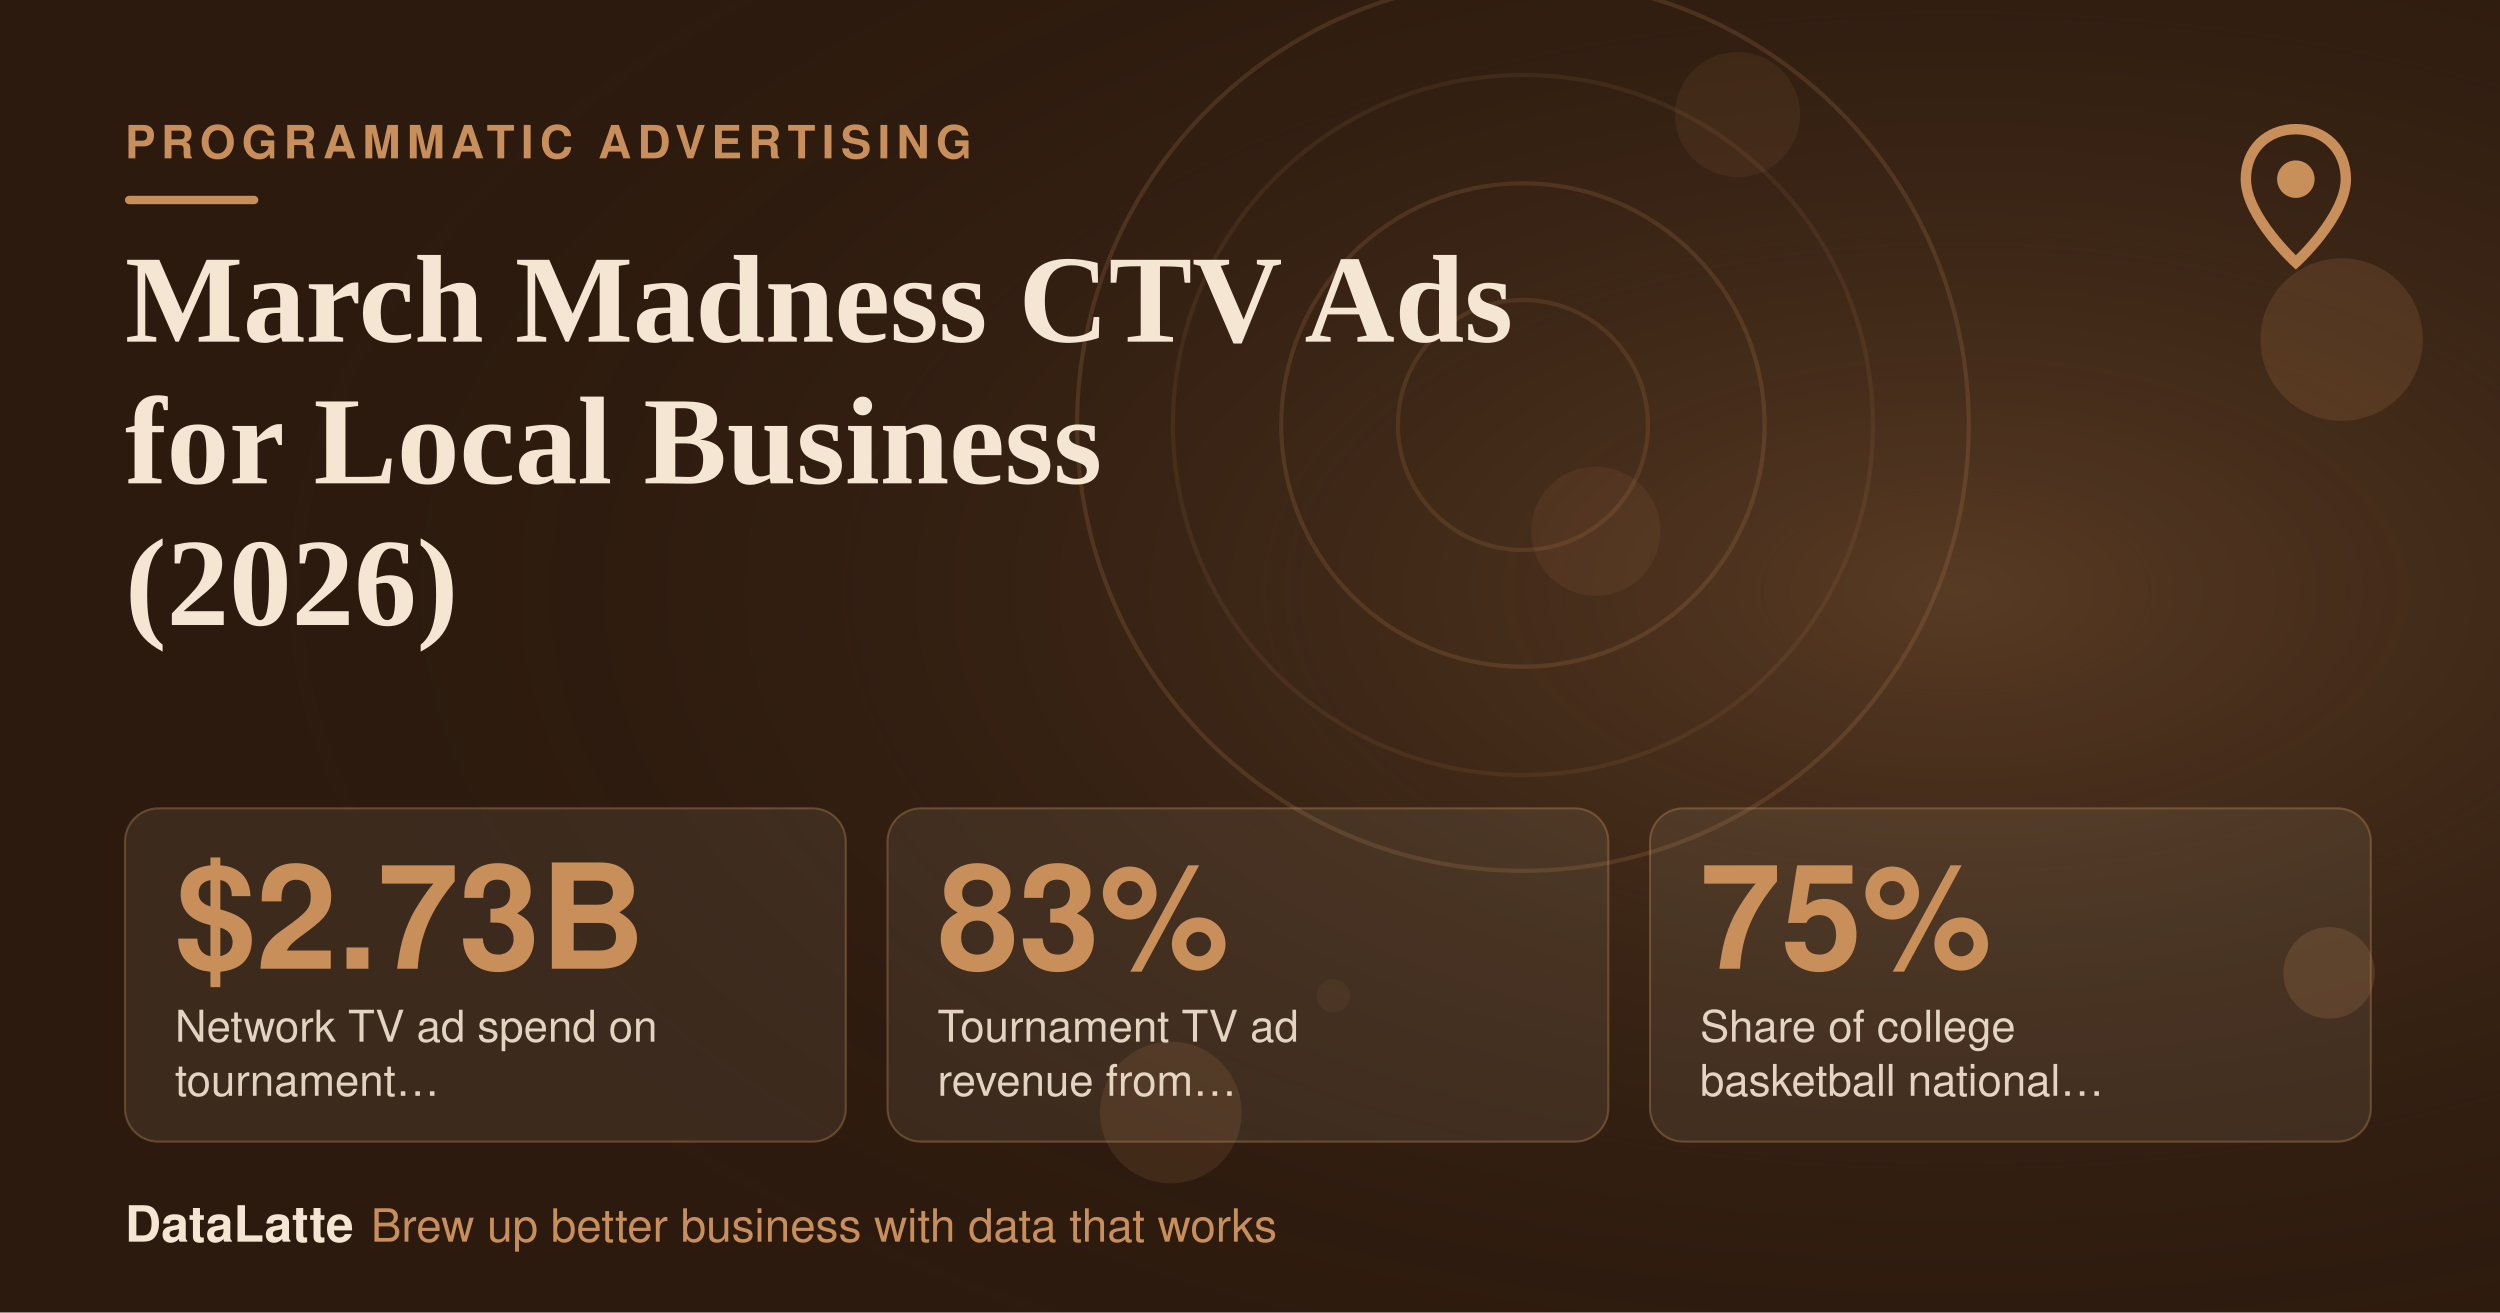
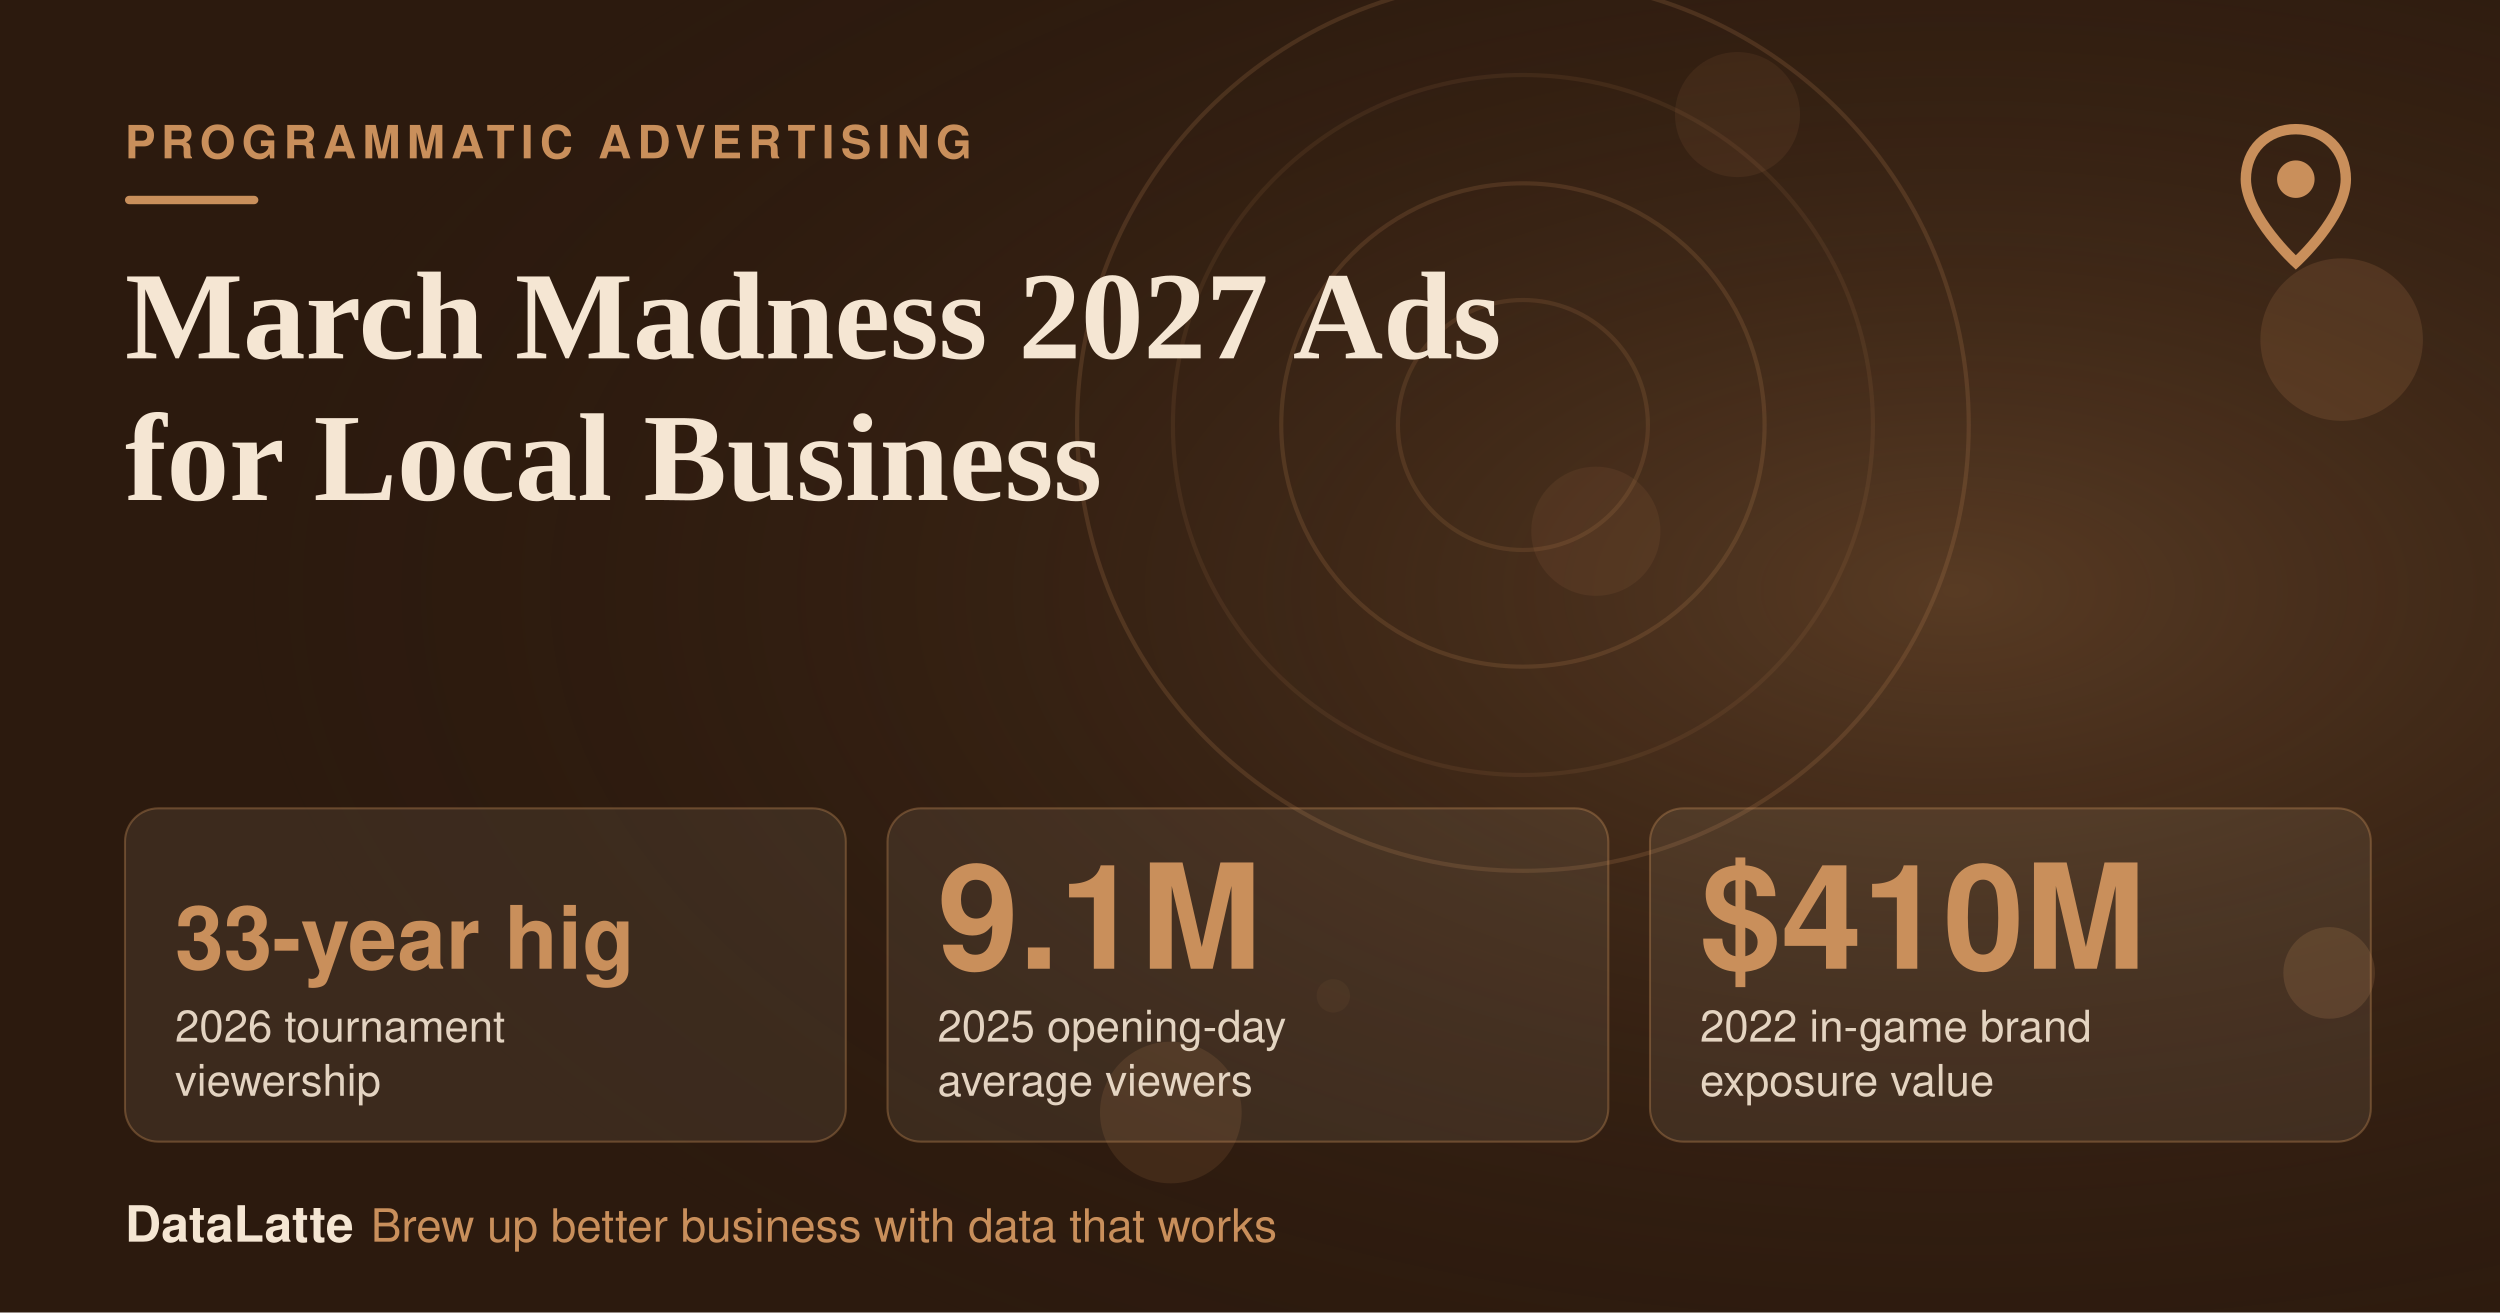
- <svg xmlns="http://www.w3.org/2000/svg" width="1200" height="630" viewBox="0 0 1200 630" role="img" aria-label="March Madness CTV Ads for Local Business (2026)">
+ <svg xmlns="http://www.w3.org/2000/svg" width="1200" height="630" viewBox="0 0 1200 630" role="img" aria-label="March Madness 2027 Ads for Local Business">
  <defs>
    <radialGradient id="g" cx="78%" cy="45%" r="70%">
      <stop offset="0" stop-color="#c98f5b" stop-opacity="0.28" />
      <stop offset="1" stop-color="#2c1a0e" stop-opacity="0" />
    </radialGradient>
  </defs>
  <rect width="1200" height="630" fill="#2c1a0e" />
  <rect width="1200" height="630" fill="url(#g)" />
  <circle cx="731" cy="204" r="60" fill="none" stroke="#c98f5b" stroke-opacity="0.15" stroke-width="2" />
  <circle cx="731" cy="204" r="116" fill="none" stroke="#c98f5b" stroke-opacity="0.17" stroke-width="2" />
  <circle cx="731" cy="204" r="168" fill="none" stroke="#c98f5b" stroke-opacity="0.10" stroke-width="2" />
  <circle cx="731" cy="204" r="214" fill="none" stroke="#c98f5b" stroke-opacity="0.18" stroke-width="2" />
  <circle cx="1124" cy="163" r="39" fill="#c98f5b" fill-opacity="0.16" />
  <circle cx="834" cy="55" r="30" fill="#c98f5b" fill-opacity="0.09" />
  <circle cx="766" cy="255" r="31" fill="#c98f5b" fill-opacity="0.09" />
  <circle cx="1118" cy="467" r="22" fill="#c98f5b" fill-opacity="0.17" />
  <circle cx="640" cy="478" r="8" fill="#c98f5b" fill-opacity="0.06" />
  <circle cx="562" cy="534" r="34" fill="#c98f5b" fill-opacity="0.13" />
  <g transform="translate(1076 62) scale(1.0)">
    <path d="M26 0C12 0 2 10 2 24c0 18 24 40 24 40s24-22 24-40C50 10 40 0 26 0z" fill="none" stroke="#c98f5b" stroke-width="5" />
    <circle cx="26" cy="24" r="9" fill="#c98f5b" />
  </g>
  <text x="60" y="76" font-family="Helvetica, Arial, sans-serif" font-size="22" font-weight="700" fill="#c98f5b" letter-spacing="3">PROGRAMMATIC ADVERTISING</text>
  <rect x="60" y="94" width="64" height="4" rx="2" fill="#c98f5b" />
-   <text x="60" y="164" font-family="Georgia, 'Times New Roman', serif" font-size="60" font-weight="700" fill="#f5e6d3">March Madness CTV Ads</text>
-   <text x="60" y="232" font-family="Georgia, 'Times New Roman', serif" font-size="60" font-weight="700" fill="#f5e6d3">for Local Business</text>
-   <text x="60" y="300" font-family="Georgia, 'Times New Roman', serif" font-size="60" font-weight="700" fill="#f5e6d3">(2026)</text>
+   <text x="60" y="172" font-family="Georgia, 'Times New Roman', serif" font-size="60" font-weight="700" fill="#f5e6d3">March Madness 2027 Ads</text>
+   <text x="60" y="240" font-family="Georgia, 'Times New Roman', serif" font-size="60" font-weight="700" fill="#f5e6d3">for Local Business</text>
  <rect x="60" y="388" width="346" height="160" rx="16" fill="#f5e6d3" fill-opacity="0.08" stroke="#c98f5b" stroke-opacity="0.35" />
-   <text x="84" y="465" font-family="Helvetica, Arial, sans-serif" font-size="70" font-weight="800" fill="#c98f5b">$2.73B</text>
-   <text x="84" y="500" font-family="Helvetica, Arial, sans-serif" font-size="21" fill="#f5e6d3" fill-opacity="0.9">Network TV ad spend on</text>
-   <text x="84" y="526" font-family="Helvetica, Arial, sans-serif" font-size="21" fill="#f5e6d3" fill-opacity="0.9">tournament…</text>
+   <text x="84" y="465" font-family="Helvetica, Arial, sans-serif" font-size="42" font-weight="800" fill="#c98f5b">33-year hig</text>
+   <text x="84" y="500" font-family="Helvetica, Arial, sans-serif" font-size="21" fill="#f5e6d3" fill-opacity="0.9">2026 tournament</text>
+   <text x="84" y="526" font-family="Helvetica, Arial, sans-serif" font-size="21" fill="#f5e6d3" fill-opacity="0.9">viewership</text>
  <rect x="426" y="388" width="346" height="160" rx="16" fill="#f5e6d3" fill-opacity="0.08" stroke="#c98f5b" stroke-opacity="0.35" />
-   <text x="450" y="465" font-family="Helvetica, Arial, sans-serif" font-size="70" font-weight="800" fill="#c98f5b">83%</text>
-   <text x="450" y="500" font-family="Helvetica, Arial, sans-serif" font-size="21" fill="#f5e6d3" fill-opacity="0.9">Tournament TV ad</text>
-   <text x="450" y="526" font-family="Helvetica, Arial, sans-serif" font-size="21" fill="#f5e6d3" fill-opacity="0.9">revenue from…</text>
+   <text x="450" y="465" font-family="Helvetica, Arial, sans-serif" font-size="70" font-weight="800" fill="#c98f5b">9.1M</text>
+   <text x="450" y="500" font-family="Helvetica, Arial, sans-serif" font-size="21" fill="#f5e6d3" fill-opacity="0.9">2025 opening-day</text>
+   <text x="450" y="526" font-family="Helvetica, Arial, sans-serif" font-size="21" fill="#f5e6d3" fill-opacity="0.9">average viewers</text>
  <rect x="792" y="388" width="346" height="160" rx="16" fill="#f5e6d3" fill-opacity="0.08" stroke="#c98f5b" stroke-opacity="0.35" />
-   <text x="816" y="465" font-family="Helvetica, Arial, sans-serif" font-size="70" font-weight="800" fill="#c98f5b">75%</text>
-   <text x="816" y="500" font-family="Helvetica, Arial, sans-serif" font-size="21" fill="#f5e6d3" fill-opacity="0.9">Share of college</text>
-   <text x="816" y="526" font-family="Helvetica, Arial, sans-serif" font-size="21" fill="#f5e6d3" fill-opacity="0.9">basketball national…</text>
+   <text x="816" y="465" font-family="Helvetica, Arial, sans-serif" font-size="70" font-weight="800" fill="#c98f5b">$410M</text>
+   <text x="816" y="500" font-family="Helvetica, Arial, sans-serif" font-size="21" fill="#f5e6d3" fill-opacity="0.9">2022 in-game brand</text>
+   <text x="816" y="526" font-family="Helvetica, Arial, sans-serif" font-size="21" fill="#f5e6d3" fill-opacity="0.9">exposure value</text>
  <text x="60" y="596" font-family="Helvetica, Arial, sans-serif" font-size="24" font-weight="700" fill="#f5e6d3">DataLatte</text>
  <text x="178" y="596" font-family="Helvetica, Arial, sans-serif" font-size="22" fill="#c98f5b">Brew up better business with data that works</text>
</svg>
